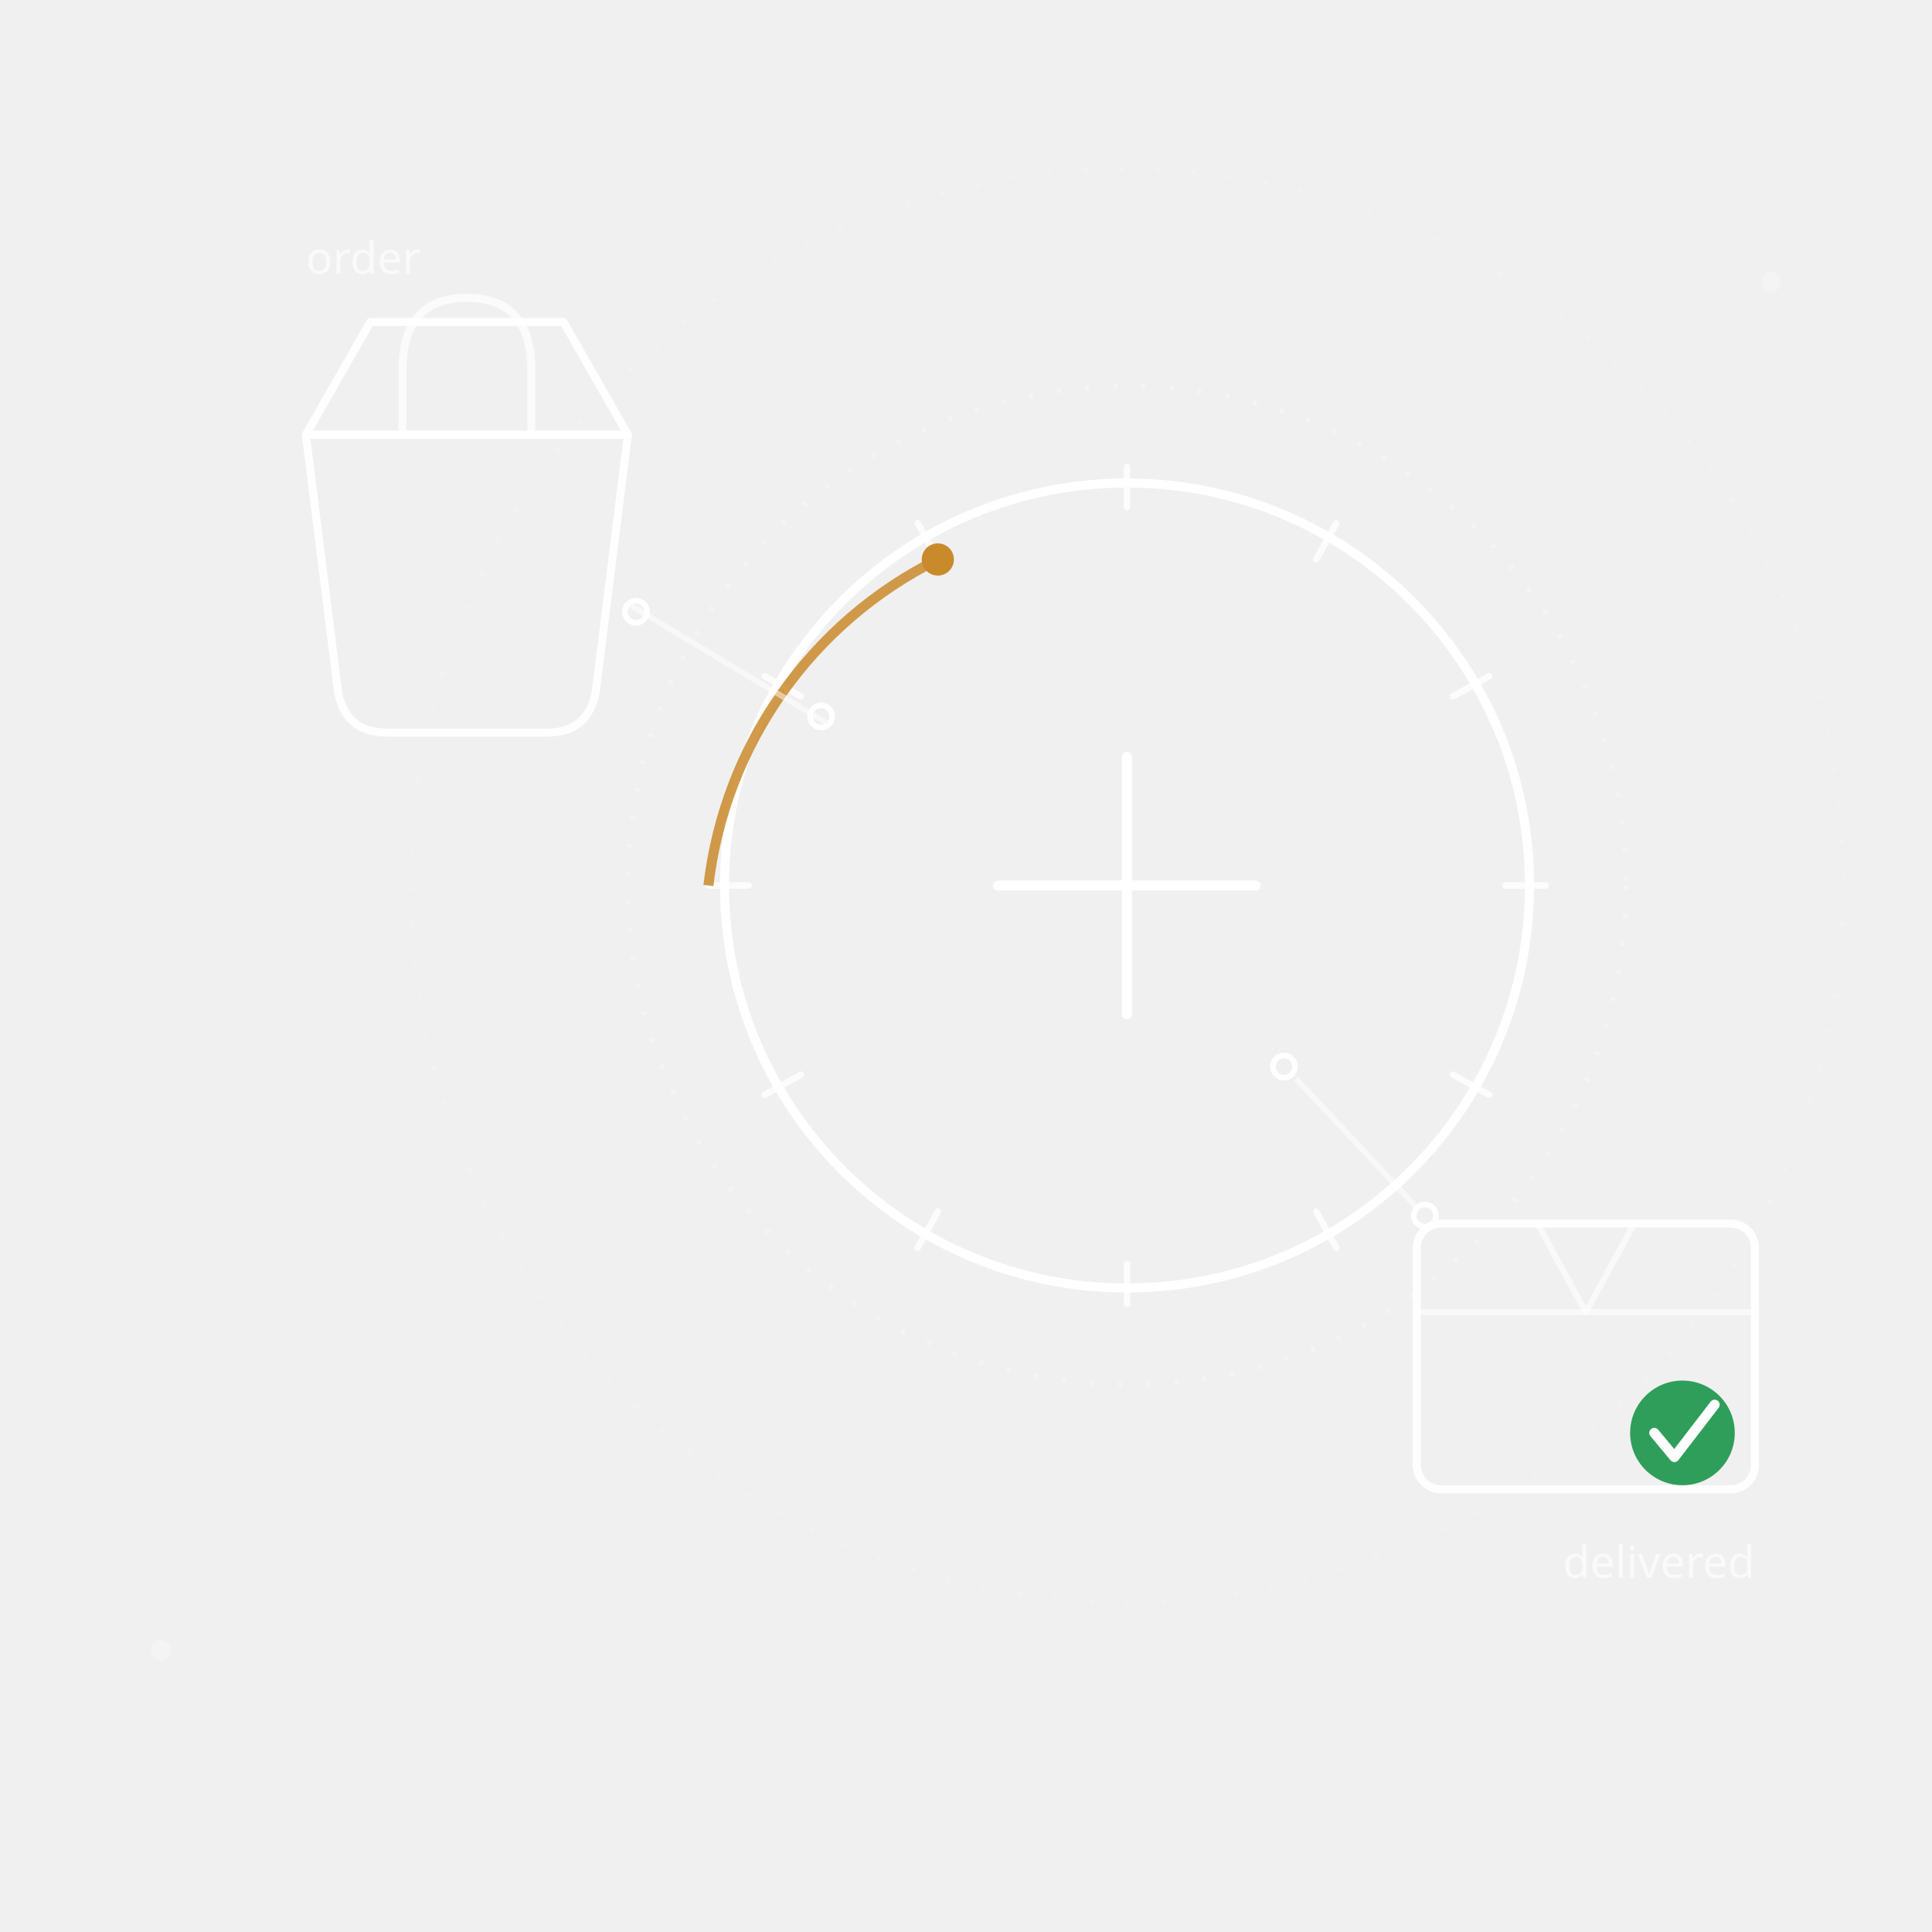
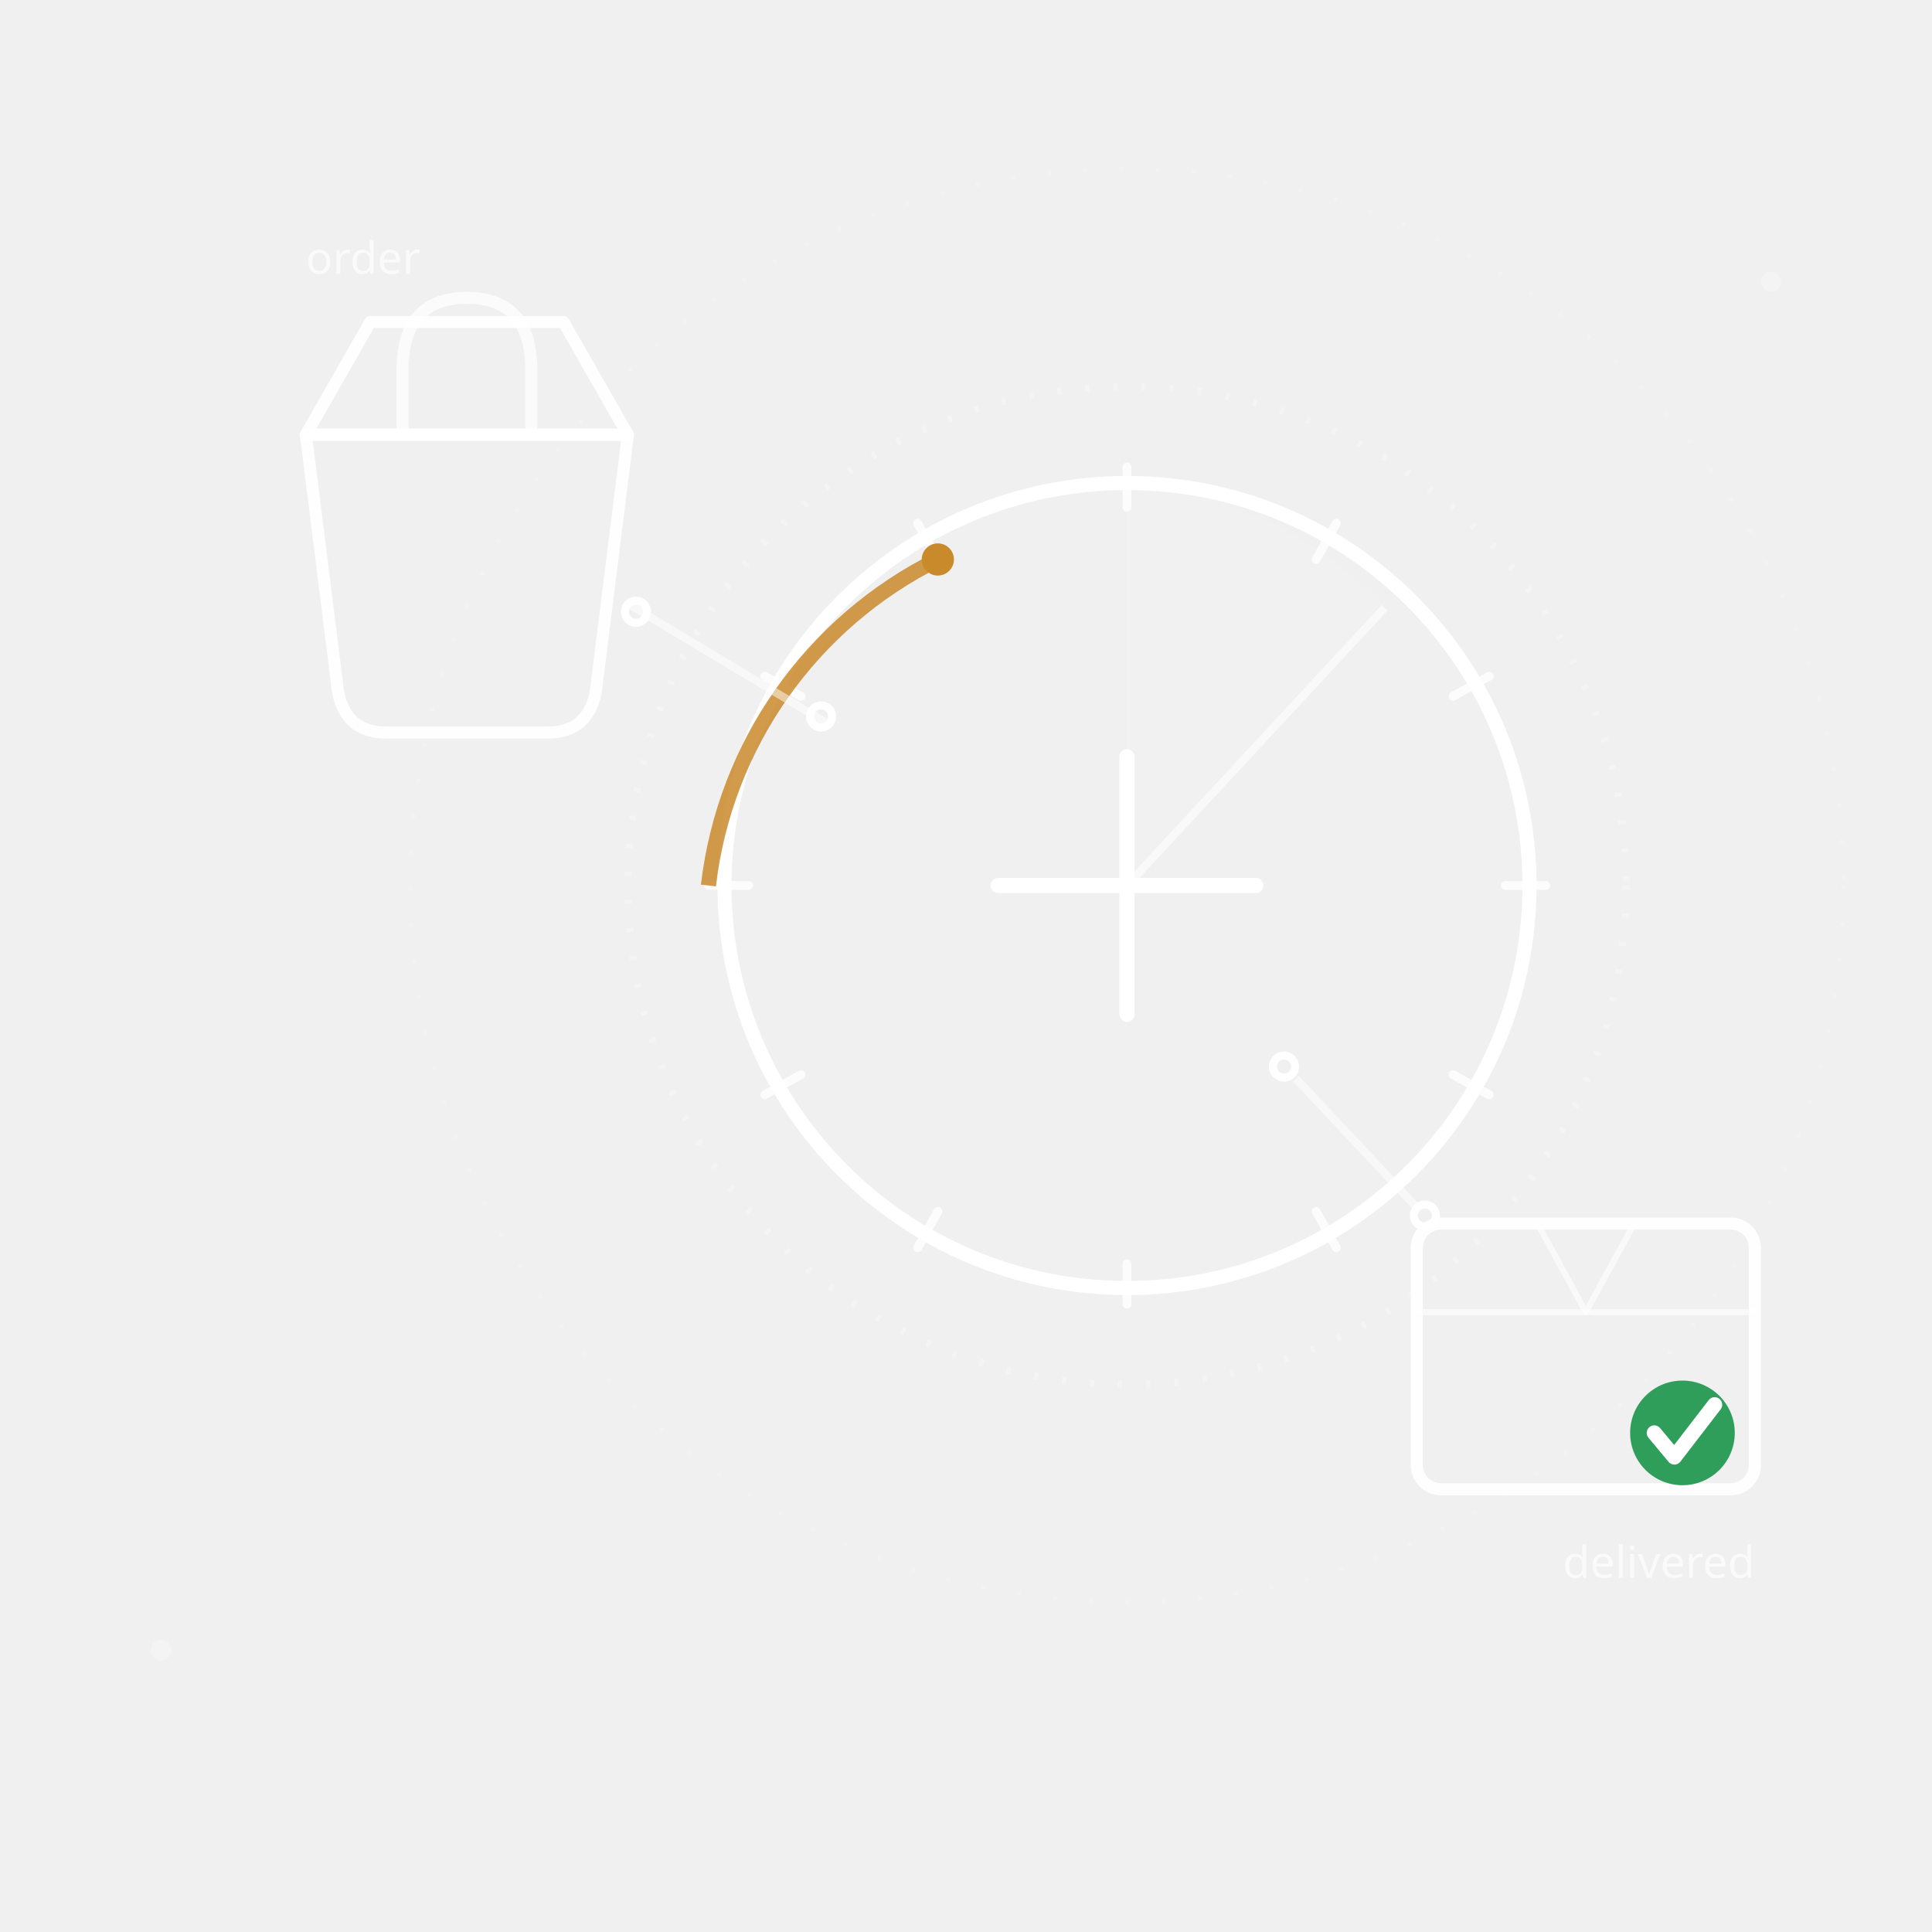
<svg xmlns="http://www.w3.org/2000/svg" viewBox="0 0 480 480" version="1.1" id="svg-pharmacy-hero">
  <defs id="defs83" />
  <style>
    @keyframes pulseCheck { 0%, 100% { transform: scale(1); } 50% { transform: scale(1.18); } }
    .pulse-check { animation: pulseCheck 1.8s ease-in-out infinite; transform-origin: 418px 356px; transform-box: fill-box; }
+     @keyframes radarSweep { from { transform: rotate(0deg); } to { transform: rotate(360deg); } }
+     .radar-sweep { animation: radarSweep 4s linear infinite; transform-origin: 280px 220px; }
  </style>
+   <g class="radar-sweep">
+     <path d="M280,220 L280,120 A100,100 0 0 1 344,151 Z" fill="#ffffff" opacity="0.1" />
+     <line x1="280" y1="220" x2="344" y2="151" stroke="#ffffff" stroke-width="2" opacity="0.6" />
+   </g>
  <circle cx="280" cy="220" r="178" fill="none" stroke="#ffffff" stroke-width="1" stroke-dasharray="1 8" opacity="0.14" id="circle2" />
-   <circle cx="280" cy="220" r="124" fill="none" stroke="#ffffff" stroke-width="1.25" stroke-dasharray="1 6" opacity="0.28" id="circle4" />
-   <circle cx="280" cy="220" r="100" fill="none" stroke="#ffffff" stroke-width="2.25" id="circle6" />
-   <g stroke="#ffffff" stroke-width="1.6" stroke-linecap="round" opacity="0.8" id="g32">
+   <circle cx="280" cy="220" r="124" fill="none" stroke="#ffffff" stroke-width="1.75" stroke-dasharray="1 6" opacity="0.28" id="circle4" />
+   <circle cx="280" cy="220" r="100" fill="none" stroke="#ffffff" stroke-width="3.5" id="circle6" />
+   <g stroke="#ffffff" stroke-width="2.2" stroke-linecap="round" opacity="0.8" id="g32">
    <line x1="374" y1="220" x2="384" y2="220" id="line8" />
    <line x1="361" y1="267" x2="370" y2="272" id="line10" />
    <line x1="327" y1="301" x2="332" y2="310" id="line12" />
    <line x1="280" y1="314" x2="280" y2="324" id="line14" />
    <line x1="233" y1="301" x2="228" y2="310" id="line16" />
    <line x1="199" y1="267" x2="190" y2="272" id="line18" />
    <line x1="186" y1="220" x2="176" y2="220" id="line20" />
    <line x1="199" y1="173" x2="190" y2="168" id="line22" />
    <line x1="233" y1="139" x2="228" y2="130" id="line24" />
    <line x1="280" y1="126" x2="280" y2="116" id="line26" />
    <line x1="327" y1="139" x2="332" y2="130" id="line28" />
    <line x1="361" y1="173" x2="370" y2="168" id="line30" />
  </g>
-   <path d="M176,220 A104,104 0 0 1 233,139" fill="none" stroke="#C98A2C" stroke-width="2.5" opacity="0.85" id="path34" />
+   <path d="M176,220 A104,104 0 0 1 233,139" fill="none" stroke="#C98A2C" stroke-width="3.75" opacity="0.85" id="path34" />
  <circle cx="233" cy="139" r="4" fill="#C98A2C" id="circle36" />
-   <g stroke="#ffffff" stroke-width="2.5" stroke-linecap="round" id="g42">
+   <g stroke="#ffffff" stroke-width="3.75" stroke-linecap="round" id="g42">
    <line x1="280" y1="188" x2="280" y2="252" id="line38" />
    <line x1="248" y1="220" x2="312" y2="220" id="line40" />
  </g>
-   <path d="M76,108 L92,80 H140 L156,108 Z" fill="none" stroke="#ffffff" stroke-width="2" stroke-linejoin="round" opacity="0.92" id="path44" />
-   <path d="M76,108 H156 L148,172 Q146,182 136,182 H96 Q86,182 84,172 Z" fill="none" stroke="#ffffff" stroke-width="2" stroke-linejoin="round" opacity="0.92" id="path46" />
-   <path d="M100,108 V92 Q100,74 116,74 Q132,74 132,92 V108" fill="none" stroke="#ffffff" stroke-width="2" opacity="0.7" id="path48" />
-   <path d="M156,150 L206,180" stroke="#ffffff" stroke-width="1.4" opacity="0.5" fill="none" id="path50" />
-   <circle cx="158" cy="152" r="2.75" fill="none" stroke="#ffffff" stroke-width="1.4" id="circle52" />
-   <circle cx="204" cy="178" r="2.75" fill="none" stroke="#ffffff" stroke-width="1.4" id="circle54" />
+   <path d="M76,108 L92,80 H140 L156,108 Z" fill="none" stroke="#ffffff" stroke-width="3" stroke-linejoin="round" opacity="0.92" id="path44" />
+   <path d="M76,108 H156 L148,172 Q146,182 136,182 H96 Q86,182 84,172 Z" fill="none" stroke="#ffffff" stroke-width="3" stroke-linejoin="round" opacity="0.92" id="path46" />
+   <path d="M100,108 V92 Q100,74 116,74 Q132,74 132,92 V108" fill="none" stroke="#ffffff" stroke-width="3" opacity="0.7" id="path48" />
+   <path d="M156,150 L206,180" stroke="#ffffff" stroke-width="2" opacity="0.5" fill="none" id="path50" />
+   <circle cx="158" cy="152" r="2.75" fill="none" stroke="#ffffff" stroke-width="2" id="circle52" />
+   <circle cx="204" cy="178" r="2.75" fill="none" stroke="#ffffff" stroke-width="2" id="circle54" />
  <text x="76" y="68" font-family="sans-serif" font-size="11" fill="#ffffff" opacity="0.65" id="text56">order</text>
-   <rect x="352" y="304" width="84" height="66" rx="6" fill="none" stroke="#ffffff" stroke-width="2" opacity="0.92" id="rect58" />
+   <rect x="352" y="304" width="84" height="66" rx="6" fill="none" stroke="#ffffff" stroke-width="3" opacity="0.92" id="rect58" />
  <line x1="352" y1="326" x2="436" y2="326" stroke="#ffffff" stroke-width="1.5" opacity="0.6" id="line60" />
  <path d="M382,304 L394,326 L406,304" fill="none" stroke="#ffffff" stroke-width="1.5" opacity="0.6" stroke-linejoin="round" id="path62" />
  <g class="pulse-check">
    <circle cx="418" cy="356" r="13" fill="#2F9E5B" id="circle64" />
-     <path d="M411,356 L416,362 L426,349" fill="none" stroke="#ffffff" stroke-width="2.5" stroke-linecap="round" stroke-linejoin="round" id="path66" />
+     <path d="M411,356 L416,362 L426,349" fill="none" stroke="#ffffff" stroke-width="3.75" stroke-linecap="round" stroke-linejoin="round" id="path66" />
  </g>
-   <path d="M352,300 L322,268" stroke="#ffffff" stroke-width="1.4" opacity="0.5" fill="none" id="path68" />
-   <circle cx="354" cy="302" r="2.75" fill="none" stroke="#ffffff" stroke-width="1.4" id="circle70" />
-   <circle cx="319" cy="265" r="2.75" fill="none" stroke="#ffffff" stroke-width="1.4" id="circle72" />
+   <path d="M352,300 L322,268" stroke="#ffffff" stroke-width="2" opacity="0.5" fill="none" id="path68" />
+   <circle cx="354" cy="302" r="2.75" fill="none" stroke="#ffffff" stroke-width="2" id="circle70" />
+   <circle cx="319" cy="265" r="2.75" fill="none" stroke="#ffffff" stroke-width="2" id="circle72" />
  <text x="436" y="392" text-anchor="end" font-family="sans-serif" font-size="11" fill="#ffffff" opacity="0.65" id="text74">delivered</text>
  <circle cx="40" cy="410" r="2.5" fill="#ffffff" opacity="0.3" id="circle76" />
  <circle cx="440" cy="70" r="2.5" fill="#ffffff" opacity="0.25" id="circle78" />
</svg>
